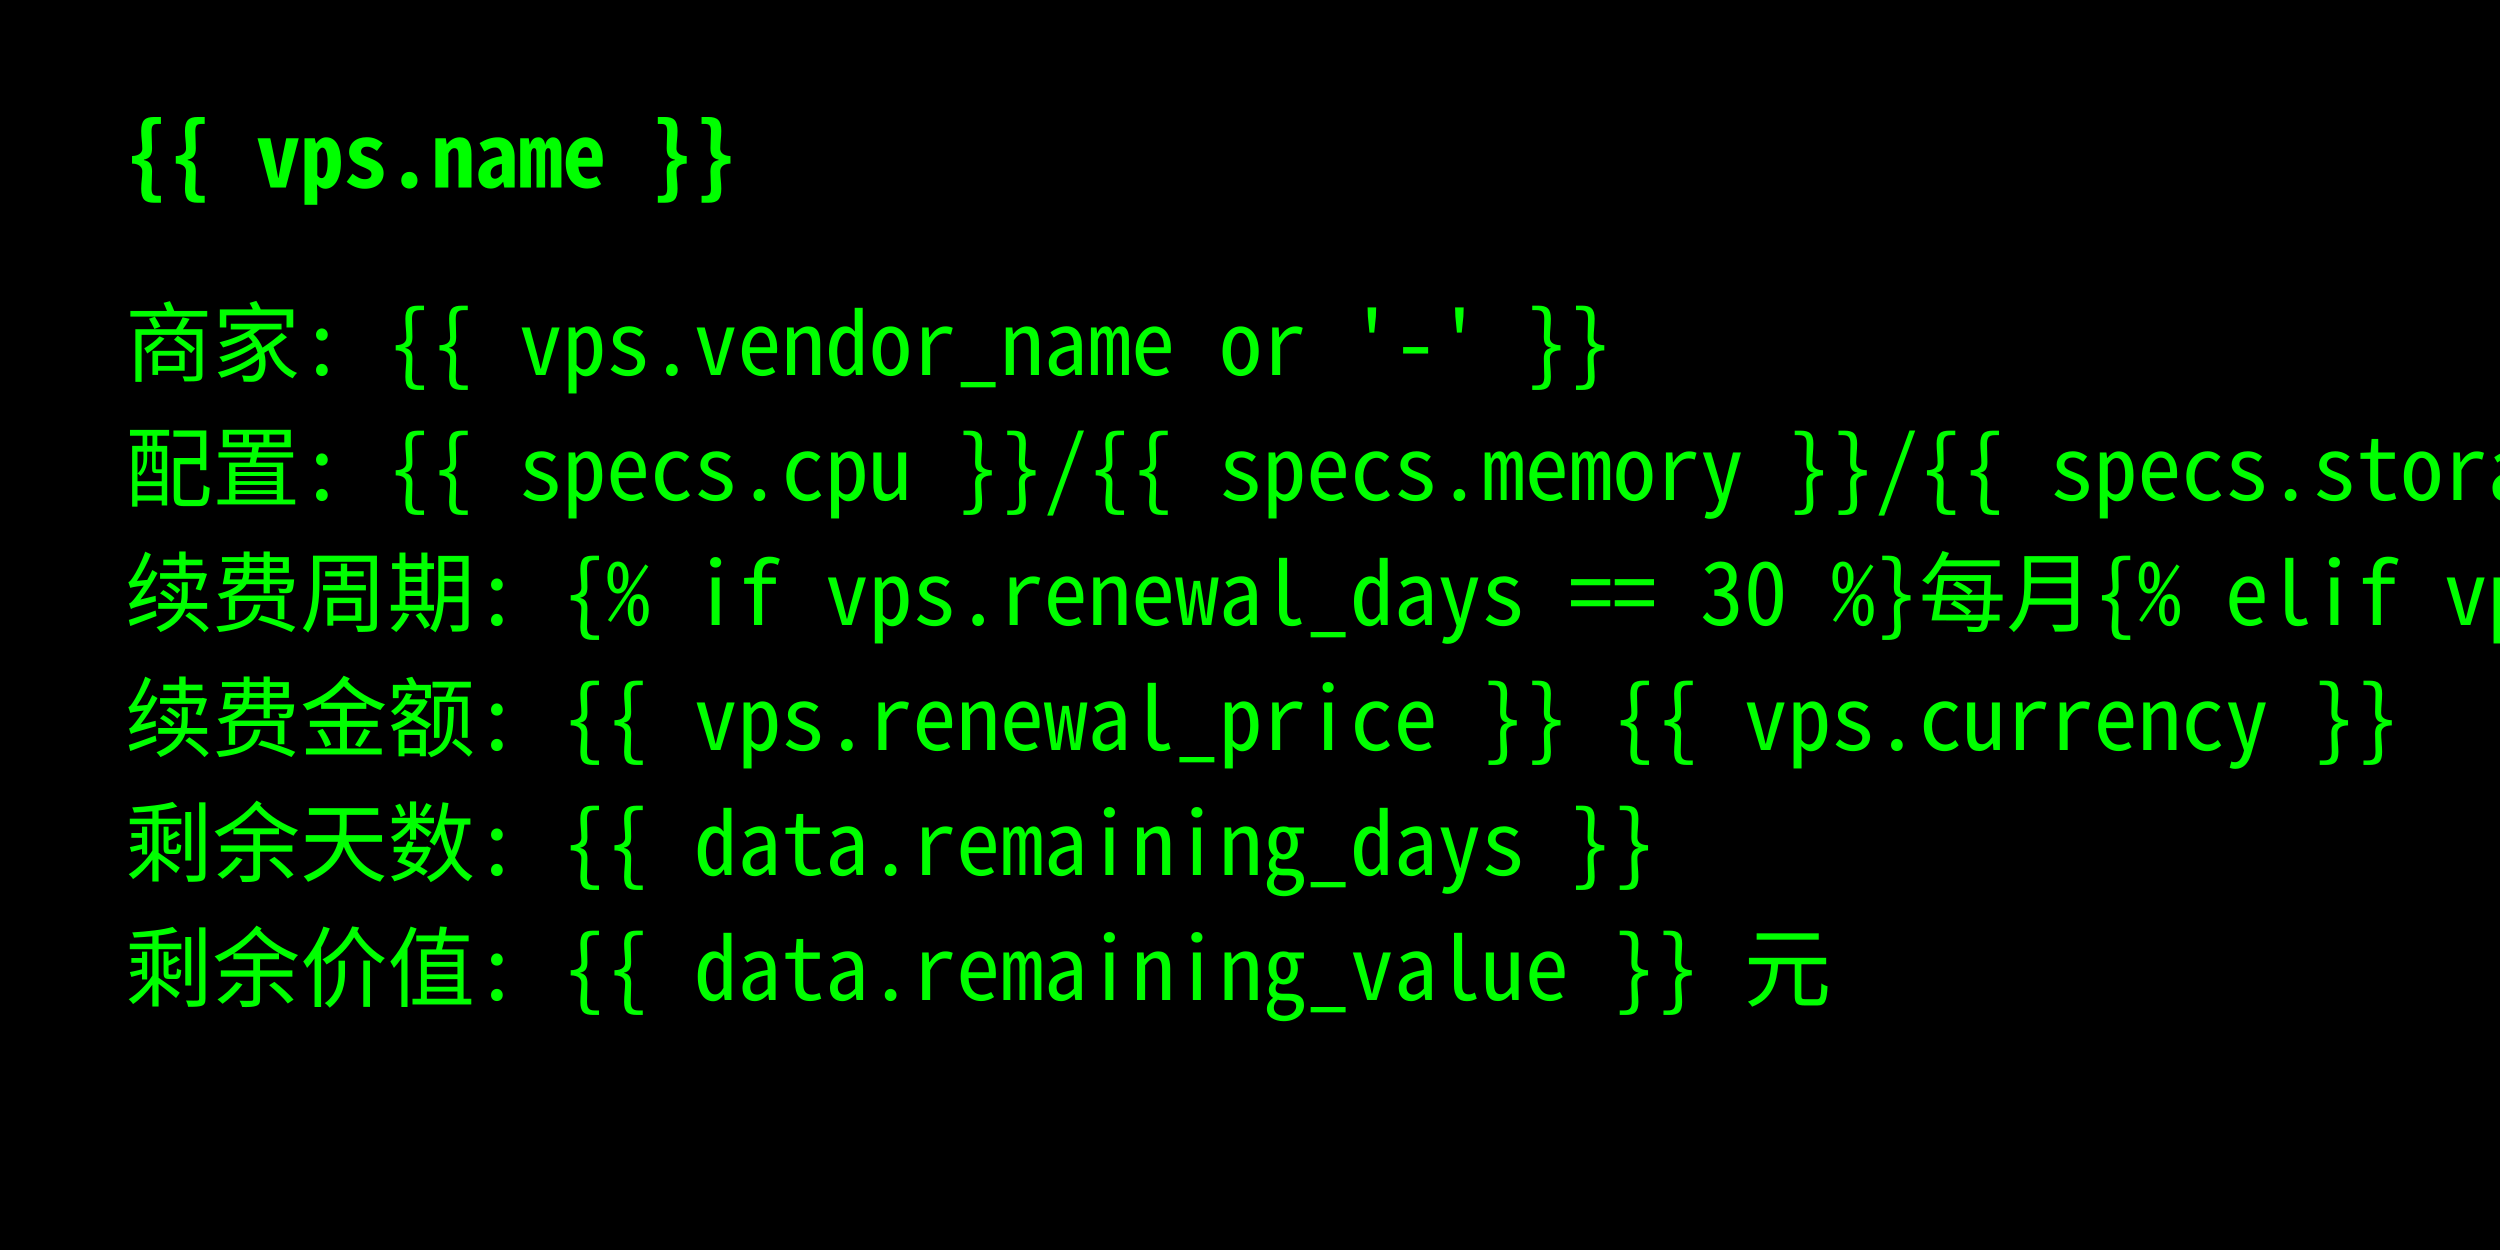
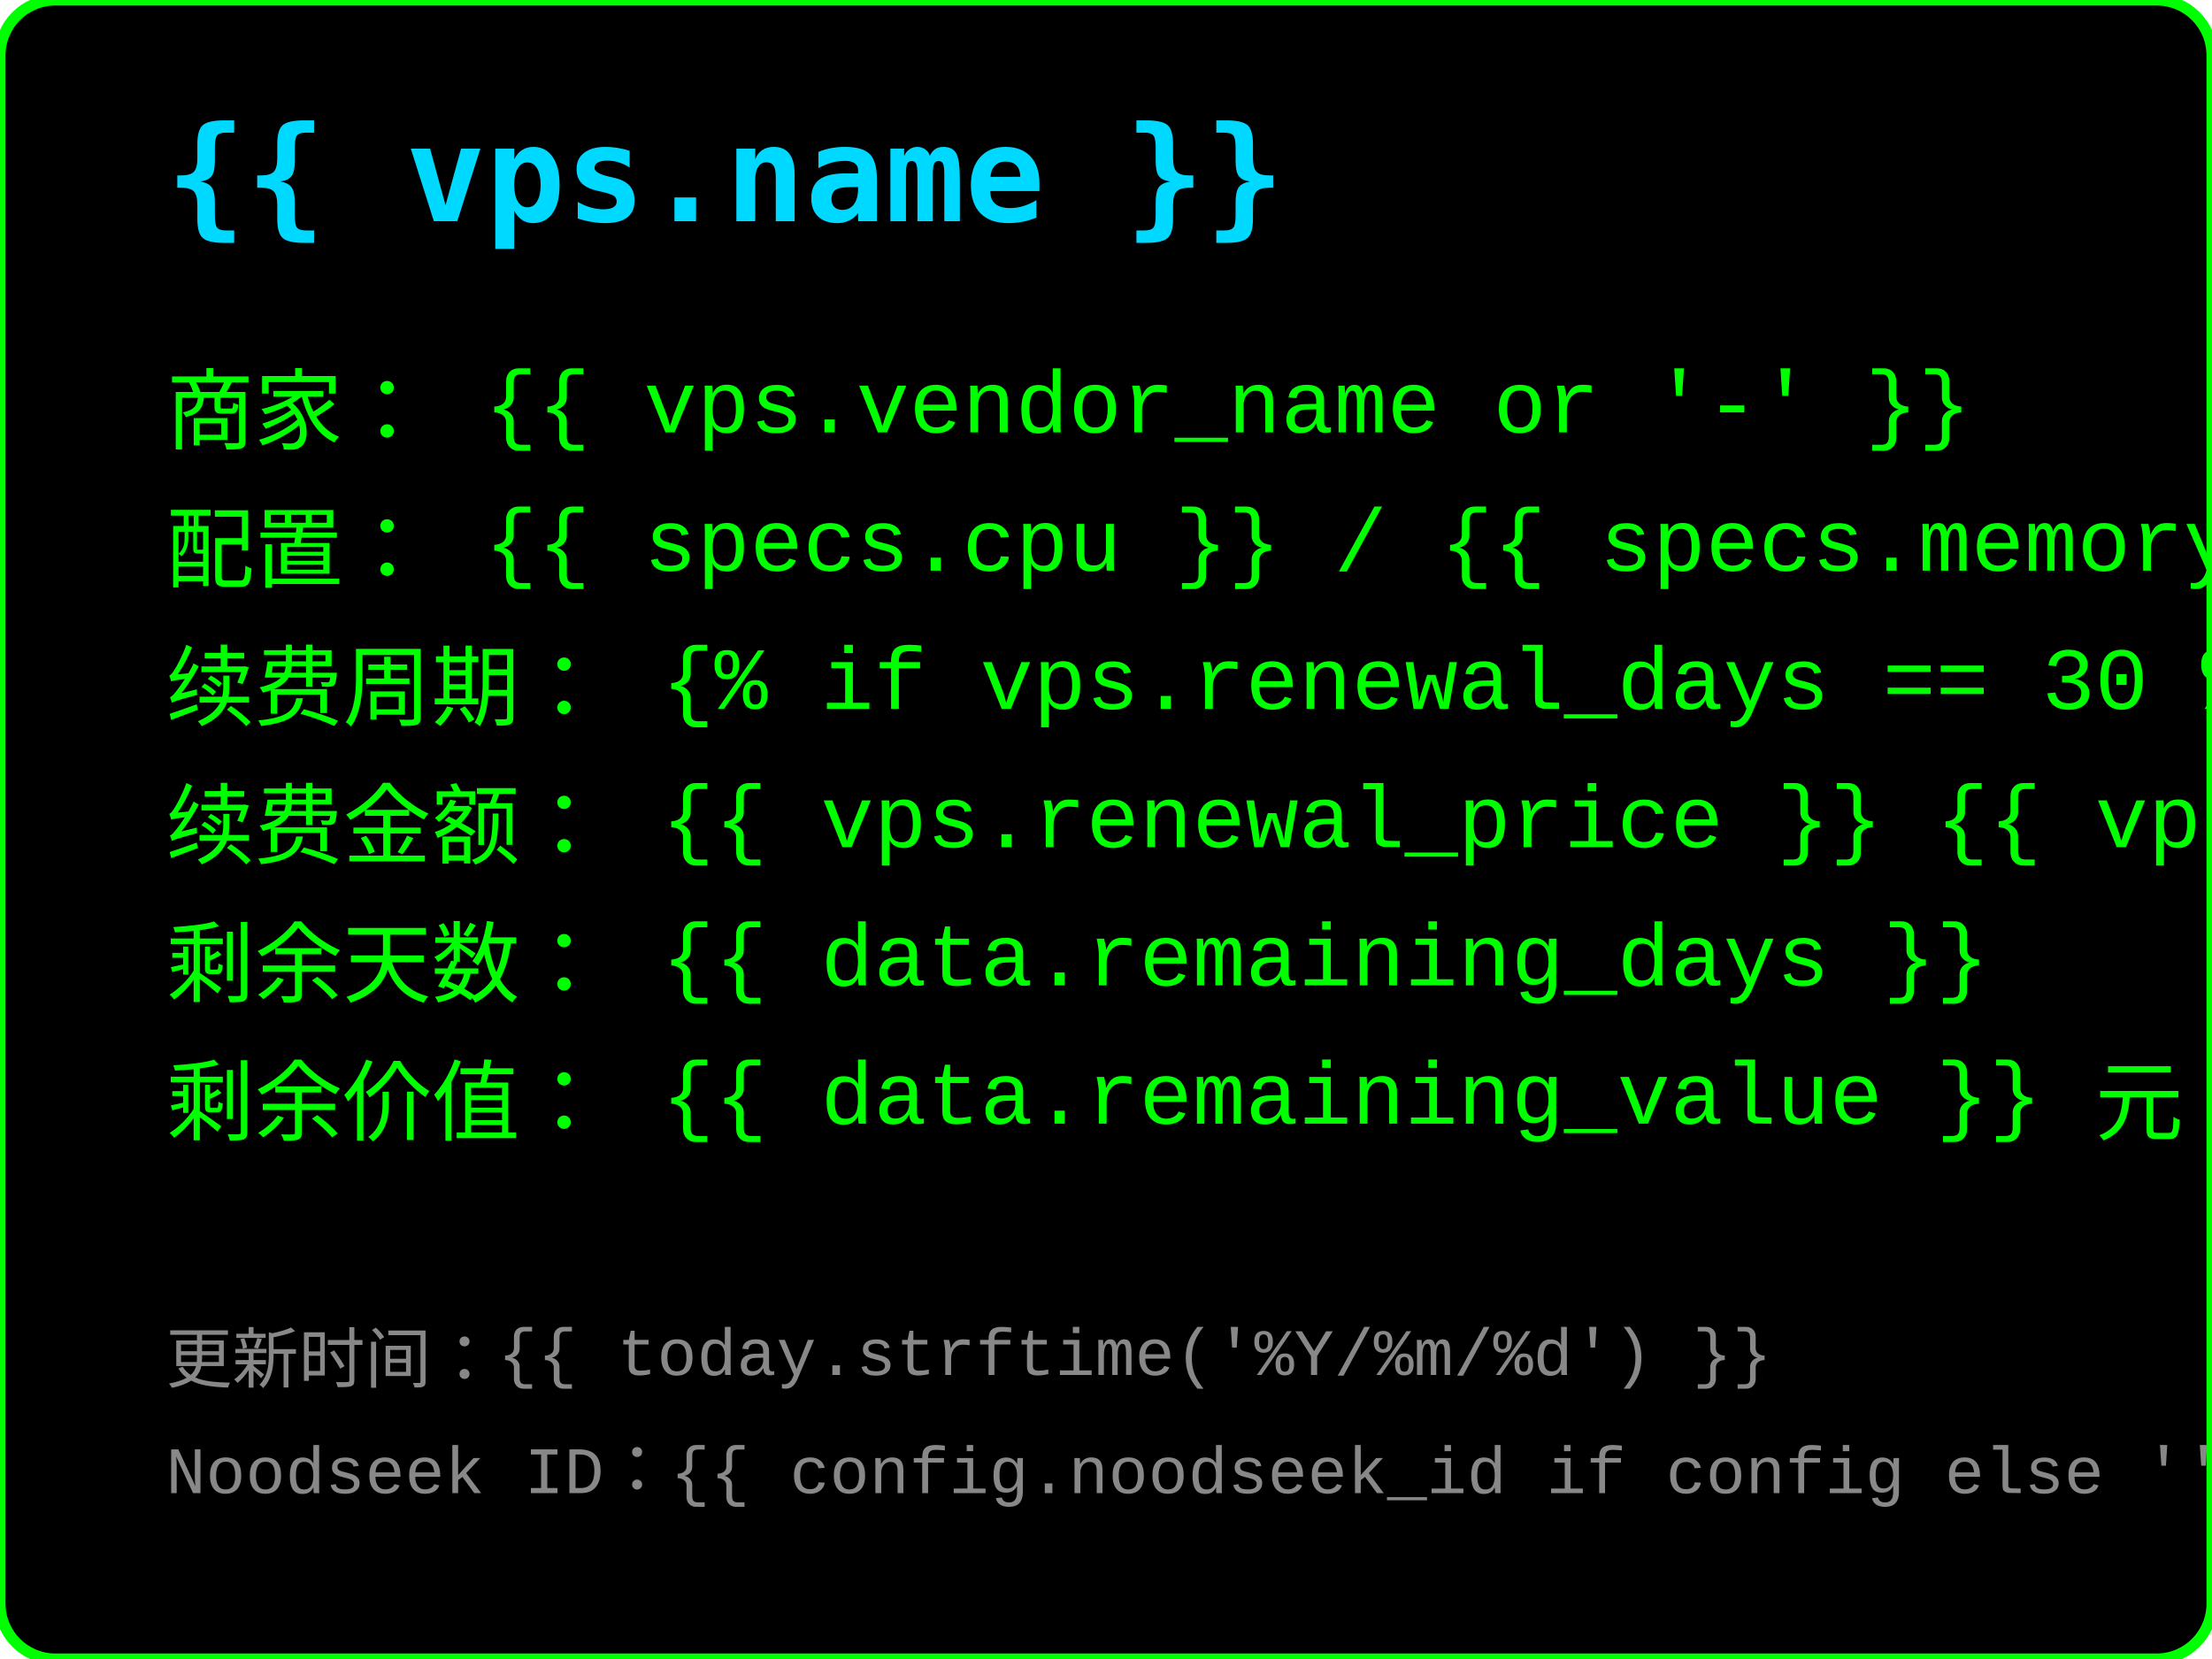
- <svg xmlns="http://www.w3.org/2000/svg" width="400" height="200">
+ <svg xmlns="http://www.w3.org/2000/svg" width="400" height="300">
  <style>
-     .terminal { fill: #00ff00; font: 14px "Noto Sans Mono CJK SC", "Courier New", monospace; }
-     .title { font-weight: bold; }
+     .title {
+       fill: #00d9ff;
+       font-size: 24px;
+       font-family: 'Share Tech Mono', monospace;
+       font-weight: bold;
+     }
+     .label {
+       fill: #00ff00;
+       font-size: 16px;
+       font-family: 'Courier New', monospace;
+     }
+     .footer {
+       fill: #888;
+       font-size: 12px;
+       font-family: 'Courier New', monospace;
+     }
+     rect {
+       fill: #000000;
+       stroke: #00ff00;
+       stroke-width: 2;
+       rx: 10;
+       ry: 10;
+     }
  </style>
-   <rect width="100%" height="100%" fill="#000" />
-   <text x="20" y="30" class="terminal title">{{ vps.name }}</text>
-   <text x="20" y="60" class="terminal">商家: {{ vps.vendor_name or '-' }}</text>
-   <text x="20" y="80" class="terminal">配置: {{ specs.cpu }}/{{ specs.memory }}/{{ specs.storage }}</text>
-   <text x="20" y="100" class="terminal">续费周期: {% if vps.renewal_days == 30 %}每月{% elif vps.renewal_days == 90 %}每季度{% elif vps.renewal_days == 365 %}每年{% elif vps.renewal_days == 1095 %}三年{% elif vps.renewal_days %}{{ vps.renewal_days }}天{% else %}-{% endif %}</text>
-   <text x="20" y="120" class="terminal">续费金额: {{ vps.renewal_price }} {{ vps.currency }}</text>
-   <text x="20" y="140" class="terminal">剩余天数: {{ data.remaining_days }}</text>
-   <text x="20" y="160" class="terminal">剩余价值: {{ data.remaining_value }} 元</text>
+   <rect width="100%" height="100%" />
+   <text x="30" y="40" class="title">{{ vps.name }}</text>
+   <text x="30" y="80" class="label">商家： {{ vps.vendor_name or '-' }}</text>
+   <text x="30" y="105" class="label">配置： {{ specs.cpu }} / {{ specs.memory }} / {{ specs.storage }}</text>
+   <text x="30" y="130" class="label">续费周期： {% if vps.renewal_days == 30 %}每月{% elif vps.renewal_days == 90 %}每季度{% elif vps.renewal_days == 365 %}每年{% elif vps.renewal_days == 1095 %}三年{% elif vps.renewal_days %}{{ vps.renewal_days }}天{% else %}-{% endif %}</text>
+   <text x="30" y="155" class="label">续费金额： {{ vps.renewal_price }} {{ vps.currency }}</text>
+   <text x="30" y="180" class="label">剩余天数： {{ data.remaining_days }}</text>
+   <text x="30" y="205" class="label">剩余价值： {{ data.remaining_value }} 元</text>
+   <text x="30" y="250" class="footer">更新时间：{{ today.strftime('%Y/%m/%d') }}</text>
+   <text x="30" y="270" class="footer">Noodseek ID：{{ config.noodseek_id if config else '' }}</text>
</svg>
